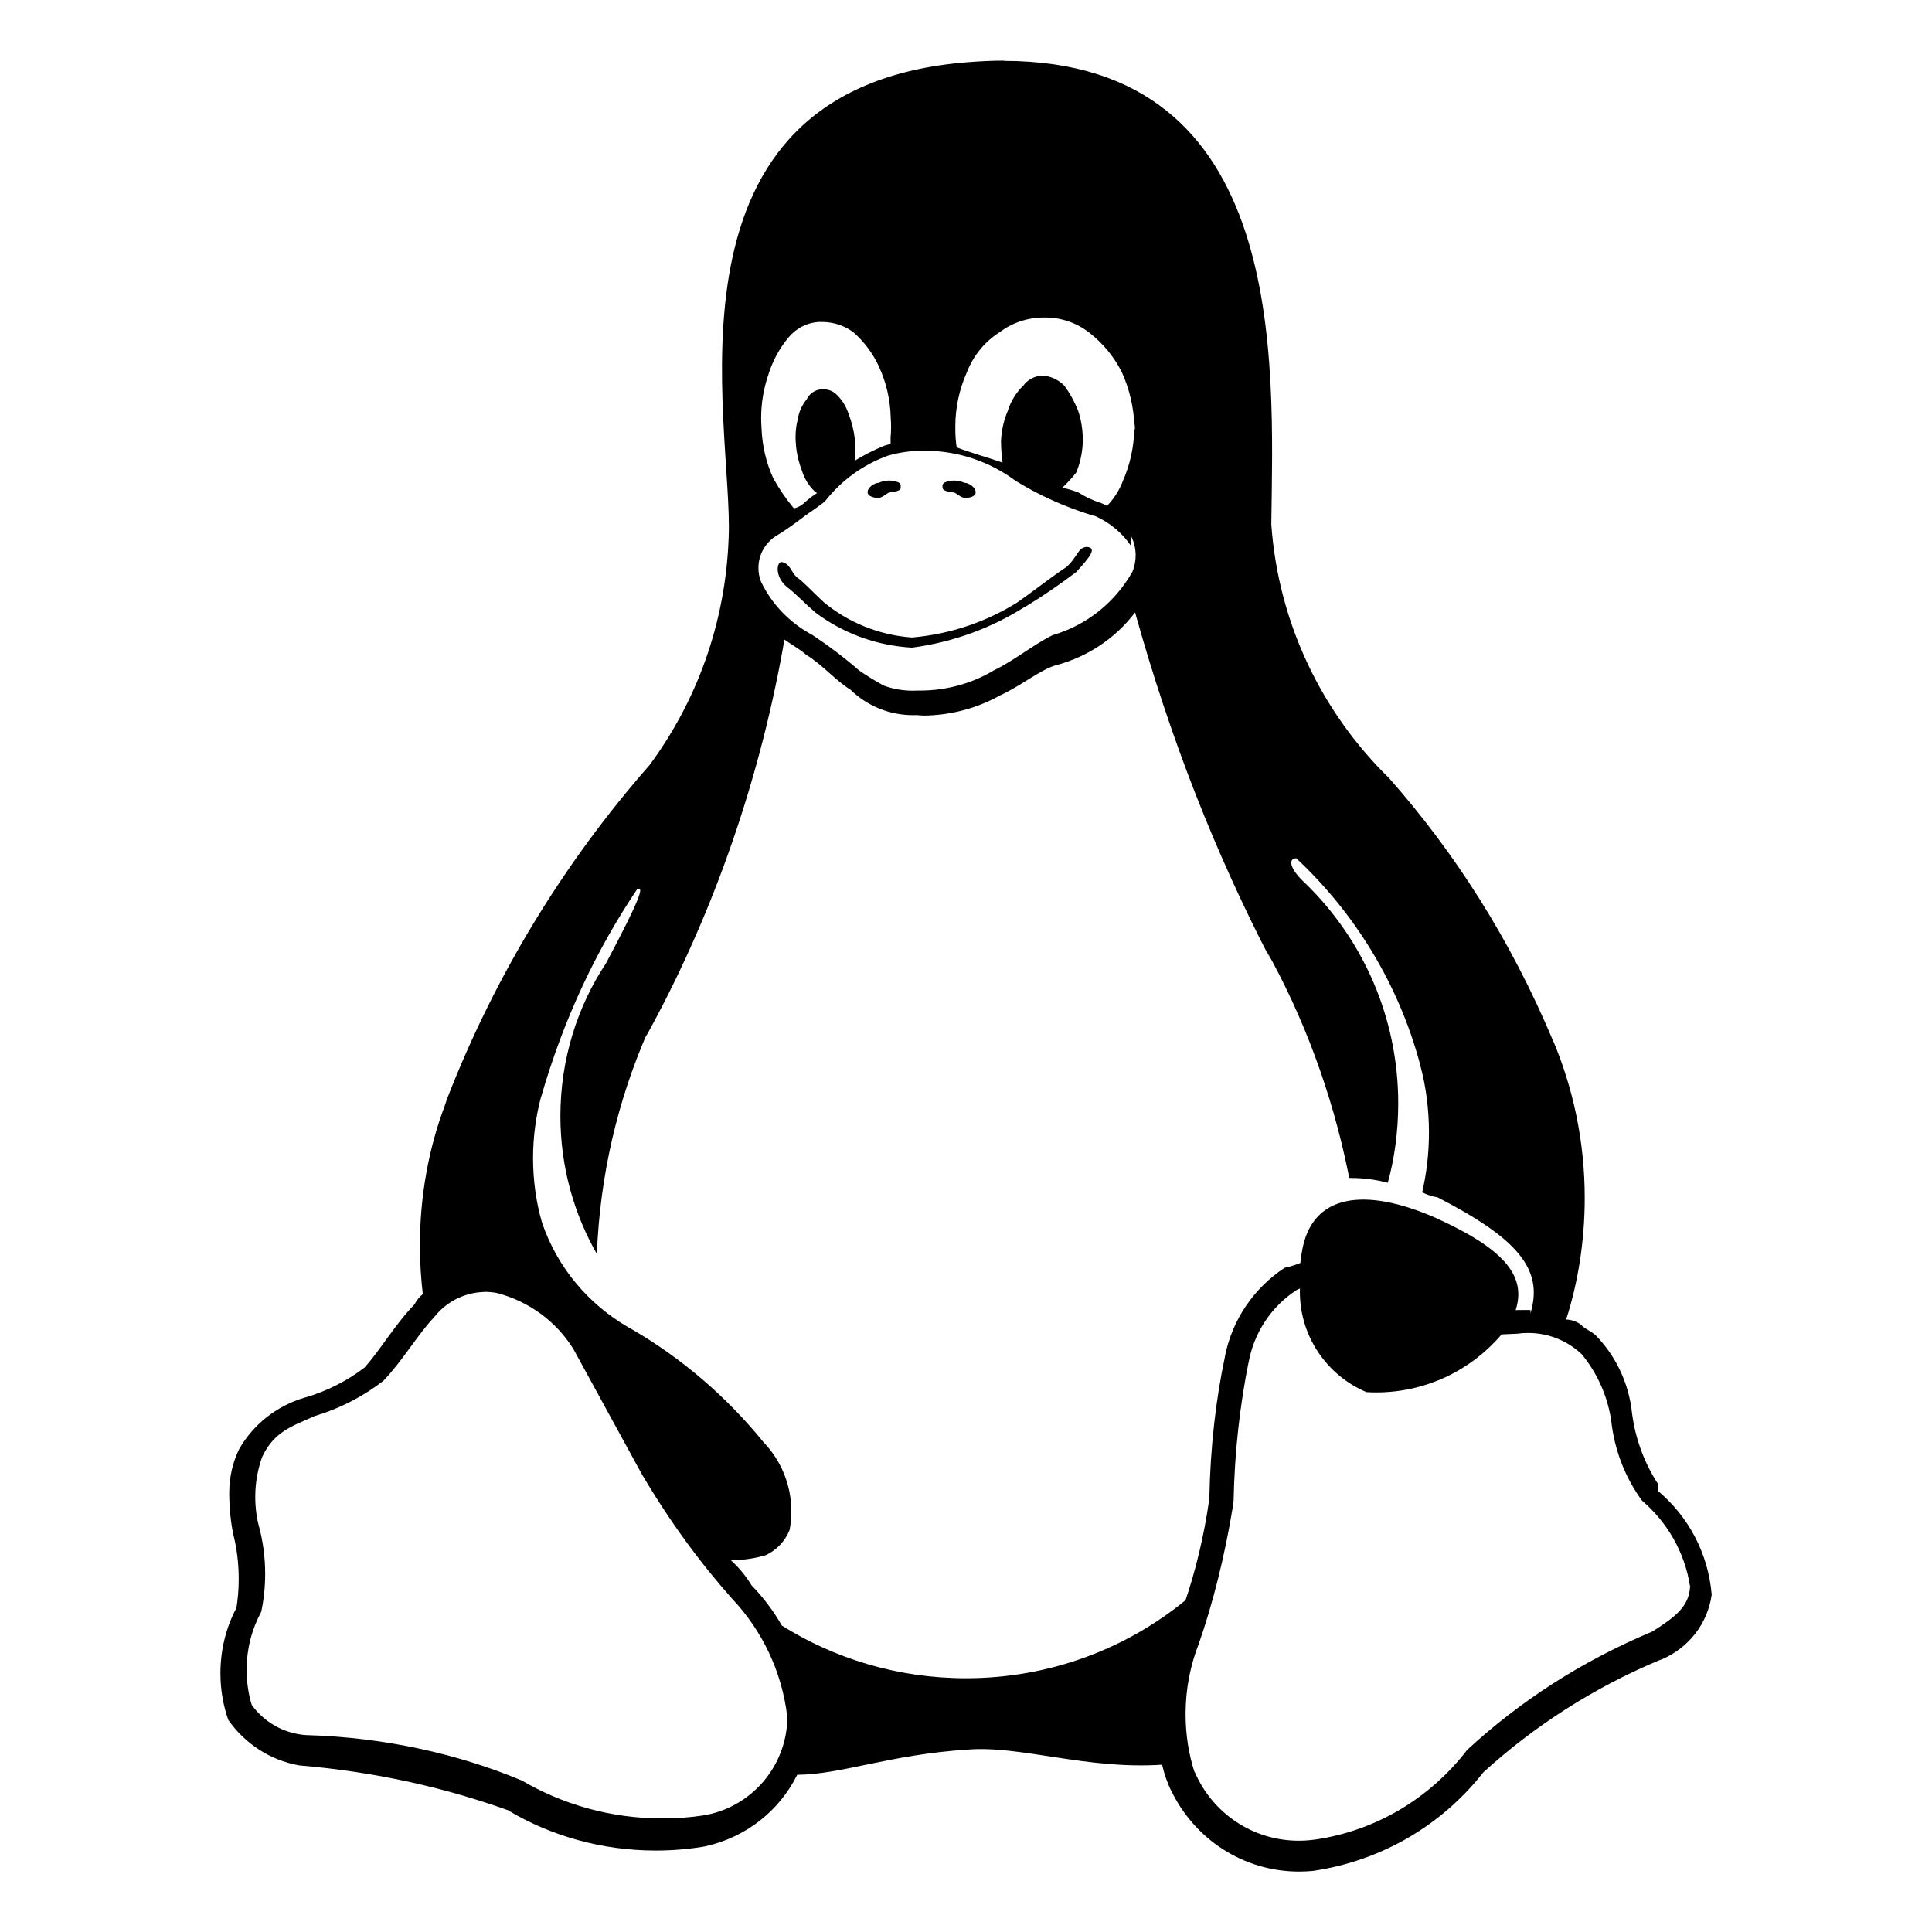
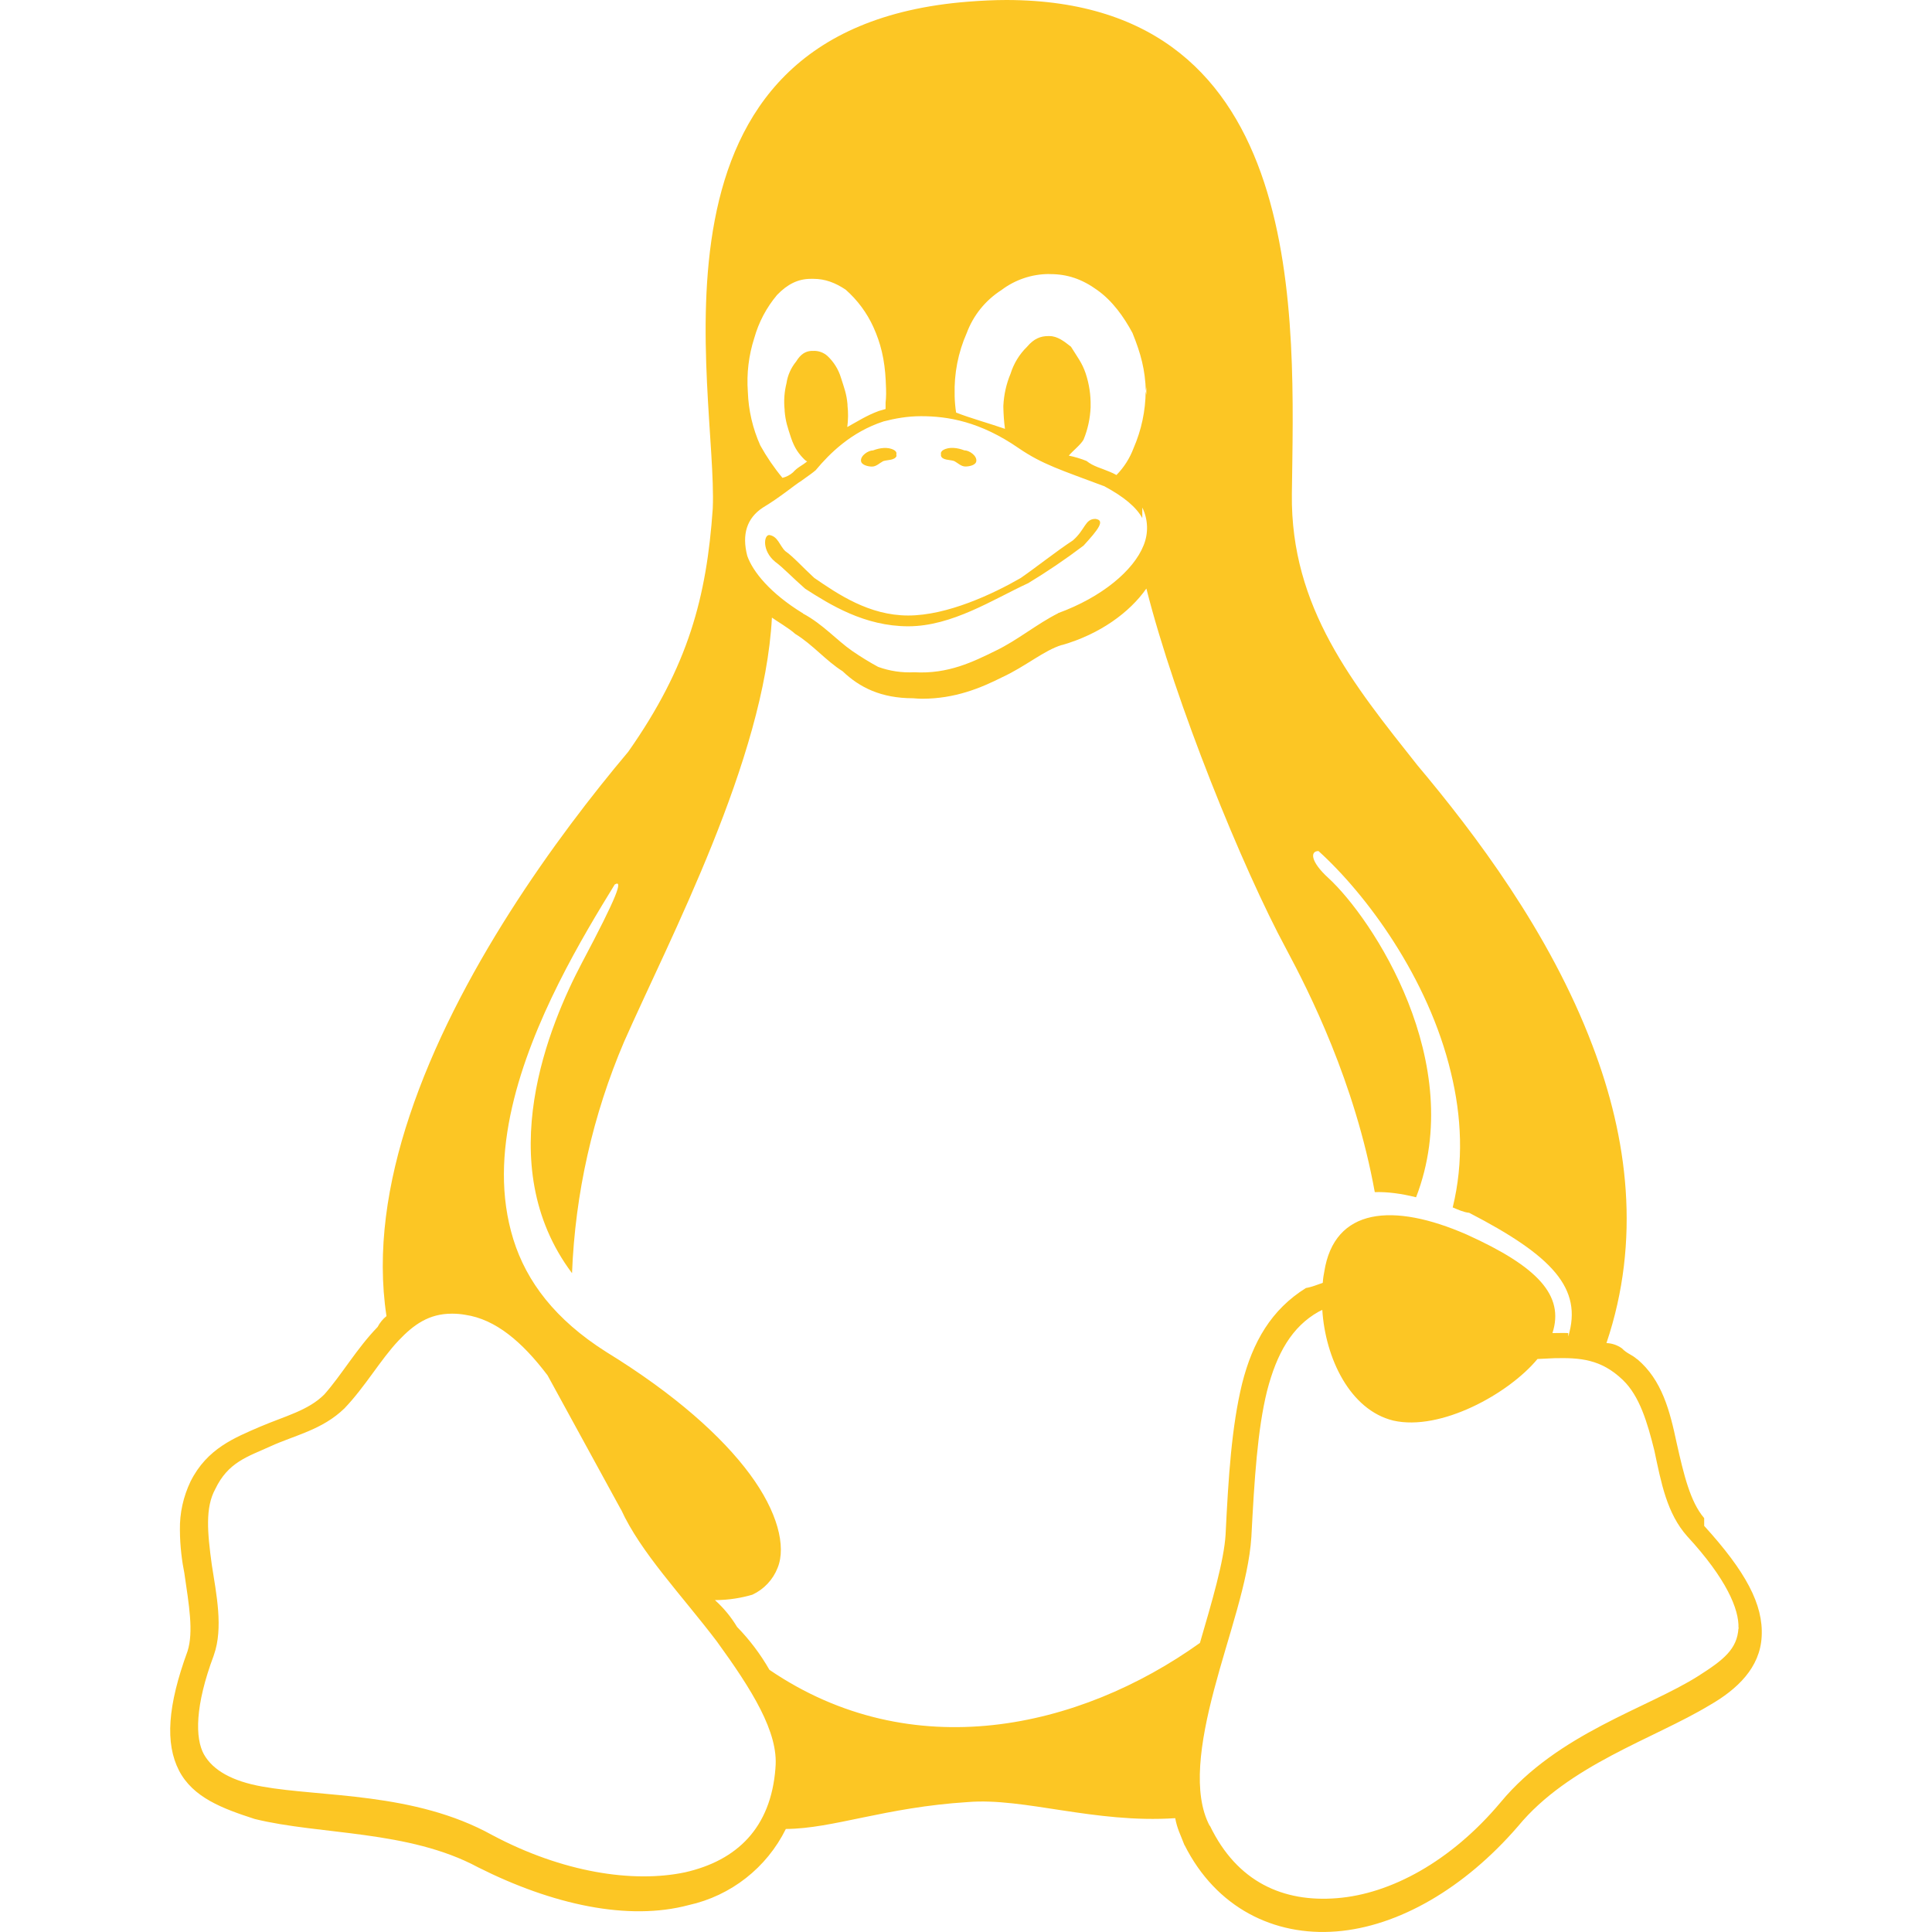
- <svg xmlns="http://www.w3.org/2000/svg" fill="#000000" width="800px" height="800px" viewBox="0 0 32 32" version="1.1">
-   <path d="M14.923 8.080c-0.025 0.072-0.141 0.061-0.207 0.082-0.059 0.031-0.107 0.085-0.175 0.085-0.062 0-0.162-0.025-0.17-0.085-0.012-0.082 0.11-0.166 0.187-0.166 0.050-0.024 0.108-0.037 0.169-0.037 0.056 0 0.109 0.011 0.157 0.032l-0.003-0.001c0.022 0.009 0.038 0.030 0.038 0.055 0 0.003-0 0.005-0.001 0.008l0-0v0.025h0.004zM15.611 8.080v-0.027c-0.008-0.025 0.016-0.052 0.036-0.062 0.046-0.020 0.1-0.032 0.157-0.032 0.061 0 0.119 0.014 0.17 0.038l-0.002-0.001c0.079 0 0.2 0.084 0.187 0.169-0.007 0.061-0.106 0.082-0.169 0.082-0.069 0-0.115-0.054-0.176-0.085-0.065-0.023-0.182-0.010-0.204-0.081zM16.963 10.058c-0.532 0.337-1.161 0.574-1.835 0.666l-0.024 0.003c-0.606-0.035-1.157-0.248-1.607-0.588l0.007 0.005c-0.192-0.167-0.35-0.335-0.466-0.419-0.205-0.167-0.18-0.416-0.092-0.416 0.136 0.020 0.161 0.167 0.249 0.25 0.12 0.082 0.269 0.25 0.45 0.416 0.397 0.328 0.899 0.541 1.45 0.583l0.009 0.001c0.654-0.057 1.249-0.267 1.763-0.592l-0.016 0.010c0.244-0.169 0.556-0.417 0.81-0.584 0.195-0.17 0.186-0.334 0.349-0.334 0.16 0.020 0.043 0.167-0.184 0.415-0.246 0.188-0.527 0.381-0.818 0.56l-0.044 0.025zM8.017 21.397h0.012c0.069 0 0.137 0.007 0.203 0.019l-0.007-0.001c0.544 0.14 0.992 0.478 1.273 0.931l0.005 0.009 1.137 2.079 0.004 0.004c0.457 0.773 0.948 1.442 1.497 2.059l-0.011-0.013c0.49 0.52 0.82 1.196 0.909 1.946l0.002 0.016v0.008c-0.012 0.817-0.613 1.491-1.396 1.616l-0.009 0.001c-0.2 0.031-0.432 0.048-0.667 0.048-0.857 0-1.659-0.233-2.347-0.64l0.021 0.012c-1.053-0.441-2.275-0.714-3.555-0.752l-0.015-0c-0.372-0.025-0.696-0.215-0.901-0.496l-0.002-0.003c-0.054-0.174-0.085-0.374-0.085-0.582 0-0.35 0.088-0.679 0.244-0.966l-0.005 0.011v-0.005l0.003-0.004c0.041-0.188 0.065-0.405 0.065-0.627 0-0.274-0.036-0.539-0.104-0.791l0.005 0.021c-0.041-0.15-0.065-0.323-0.065-0.502 0-0.242 0.043-0.473 0.123-0.687l-0.004 0.014c0.2-0.417 0.495-0.5 0.862-0.666 0.438-0.133 0.819-0.334 1.151-0.593l-0.008 0.006h0.002v-0.003c0.32-0.335 0.556-0.751 0.835-1.047 0.195-0.249 0.492-0.41 0.827-0.42l0.002-0zM21.531 21.336c-0.001 0.017-0.001 0.038-0.001 0.059 0 0.743 0.449 1.381 1.091 1.658l0.012 0.005c0.048 0.003 0.104 0.005 0.16 0.005 0.831 0 1.575-0.371 2.075-0.957l0.003-0.004 0.264-0.012c0.053-0.008 0.114-0.012 0.176-0.012 0.341 0 0.652 0.132 0.883 0.348l-0.001-0.001 0.004 0.004c0.249 0.301 0.422 0.673 0.487 1.082l0.002 0.013c0.055 0.505 0.238 0.96 0.517 1.34l-0.005-0.008c0.416 0.356 0.705 0.85 0.793 1.411l0.002 0.013 0.004-0.009v0.022l-0.004-0.015c-0.019 0.327-0.231 0.495-0.622 0.744-1.184 0.497-2.201 1.158-3.077 1.968l0.007-0.006c-0.608 0.792-1.501 1.339-2.523 1.486l-0.021 0.002c-0.074 0.010-0.16 0.016-0.247 0.016-0.768 0-1.428-0.464-1.716-1.126l-0.005-0.012-0.006-0.004c-0.093-0.286-0.146-0.615-0.146-0.956 0-0.416 0.079-0.813 0.224-1.178l-0.008 0.022c0.234-0.668 0.435-1.466 0.568-2.288l0.011-0.083c0.016-0.812 0.104-1.593 0.258-2.35l-0.014 0.083c0.085-0.518 0.381-0.954 0.794-1.225l0.007-0.004 0.056-0.027zM18.8 10.142c0.6 2.147 1.339 4.002 2.247 5.757l-0.079-0.167c0.613 1.090 1.090 2.355 1.363 3.695l0.014 0.084c0.009-0 0.020-0 0.031-0 0.217 0 0.427 0.029 0.627 0.084l-0.017-0.004c0.11-0.395 0.173-0.848 0.173-1.316 0-1.426-0.587-2.716-1.533-3.639l-0.001-0.001c-0.275-0.25-0.29-0.419-0.154-0.419 0.971 0.91 1.689 2.078 2.045 3.394l0.012 0.051c0.089 0.329 0.14 0.707 0.14 1.097 0 0.351-0.041 0.693-0.119 1.020l0.006-0.030c0.074 0.038 0.16 0.067 0.251 0.083l0.006 0.001c1.29 0.667 1.766 1.172 1.537 1.921v-0.054c-0.075-0.004-0.15 0-0.225 0h-0.020c0.189-0.584-0.227-1.031-1.331-1.53-1.143-0.5-2.057-0.42-2.212 0.581-0.011 0.049-0.019 0.106-0.022 0.165l-0 0.003c-0.073 0.030-0.16 0.058-0.25 0.078l-0.011 0.002c-0.508 0.336-0.87 0.859-0.989 1.469l-0.002 0.014c-0.148 0.695-0.241 1.5-0.256 2.323l-0 0.012v0.004c-0.091 0.637-0.23 1.207-0.418 1.753l0.020-0.066c-0.983 0.804-2.251 1.29-3.634 1.29-1.13 0-2.184-0.325-3.073-0.887l0.024 0.014c-0.146-0.253-0.313-0.472-0.503-0.667l0.001 0.001c-0.097-0.16-0.211-0.297-0.342-0.415l-0.002-0.001c0.207-0 0.407-0.031 0.596-0.088l-0.015 0.004c0.18-0.085 0.318-0.232 0.391-0.412l0.002-0.005c0.018-0.093 0.029-0.199 0.029-0.308 0-0.445-0.175-0.848-0.461-1.146l0.001 0.001c-0.619-0.761-1.359-1.395-2.196-1.88l-0.038-0.020c-0.671-0.388-1.179-0.995-1.43-1.722l-0.007-0.022c-0.093-0.318-0.147-0.684-0.147-1.062 0-0.353 0.047-0.695 0.134-1.021l-0.006 0.027c0.377-1.314 0.921-2.461 1.62-3.496l-0.028 0.043c0.134-0.081 0.046 0.169-0.51 1.217-0.474 0.713-0.757 1.59-0.757 2.533 0 0.84 0.224 1.627 0.616 2.306l-0.012-0.022c0.052-1.309 0.345-2.537 0.834-3.659l-0.025 0.065c1.055-1.902 1.854-4.111 2.275-6.452l0.020-0.131c0.060 0.045 0.271 0.169 0.361 0.252 0.272 0.166 0.475 0.416 0.737 0.581 0.267 0.26 0.633 0.42 1.035 0.42 0.021 0 0.042-0 0.063-0.001l-0.003 0c0.049 0.004 0.094 0.008 0.137 0.008 0.459-0.009 0.887-0.132 1.259-0.342l-0.013 0.007c0.362-0.167 0.65-0.417 0.925-0.5h0.006c0.535-0.145 0.983-0.454 1.3-0.869l0.004-0.006zM15.301 7.465c0.003 0 0.006-0 0.009-0 0.569 0 1.094 0.187 1.517 0.503l-0.007-0.005c0.378 0.234 0.814 0.433 1.275 0.574l0.040 0.010h0.004c0.246 0.11 0.449 0.281 0.594 0.494l0.003 0.005v-0.164c0.046 0.092 0.074 0.201 0.074 0.316 0 0.098-0.020 0.191-0.055 0.276l0.002-0.005c-0.288 0.507-0.755 0.884-1.313 1.048l-0.016 0.004v0.002c-0.335 0.169-0.626 0.416-0.968 0.581-0.35 0.21-0.771 0.334-1.222 0.334-0.015 0-0.030-0-0.045-0l0.002 0c-0.022 0.001-0.048 0.002-0.074 0.002-0.174 0-0.342-0.031-0.496-0.089l0.010 0.003c-0.159-0.087-0.29-0.169-0.417-0.257l0.014 0.010c-0.227-0.199-0.477-0.39-0.739-0.565l-0.026-0.016v-0.006h-0.006c-0.375-0.199-0.67-0.504-0.852-0.876l-0.005-0.012c-0.027-0.067-0.042-0.145-0.042-0.226 0-0.218 0.112-0.41 0.281-0.522l0.002-0.001c0.28-0.169 0.475-0.339 0.604-0.42 0.13-0.092 0.179-0.127 0.22-0.164h0.002v-0.004c0.268-0.339 0.623-0.599 1.032-0.746l0.016-0.005c0.174-0.050 0.374-0.079 0.581-0.081h0.001zM13.589 5.333h0.045c0.188 0.004 0.361 0.067 0.501 0.17l-0.002-0.002c0.179 0.159 0.325 0.352 0.425 0.57l0.004 0.011c0.113 0.245 0.183 0.53 0.191 0.83l0 0.003v0.005c0.004 0.046 0.006 0.099 0.006 0.152 0 0.063-0.003 0.126-0.009 0.188l0.001-0.008v0.1c-0.037 0.009-0.070 0.022-0.104 0.030-0.191 0.079-0.352 0.163-0.505 0.258l0.014-0.008c0.008-0.055 0.012-0.118 0.012-0.182 0-0.053-0.003-0.106-0.009-0.158l0.001 0.006v-0.019c-0.018-0.154-0.054-0.295-0.107-0.428l0.004 0.011c-0.041-0.132-0.113-0.244-0.207-0.333l-0-0c-0.055-0.050-0.128-0.081-0.209-0.081-0.007 0-0.014 0-0.021 0.001l0.001-0h-0.026c-0.103 0.011-0.189 0.075-0.232 0.163l-0.001 0.002c-0.077 0.093-0.13 0.208-0.15 0.334l-0 0.004c-0.023 0.086-0.035 0.185-0.035 0.287 0 0.044 0.002 0.088 0.007 0.131l-0-0.005v0.019c0.016 0.154 0.052 0.296 0.104 0.428l-0.004-0.011c0.042 0.132 0.113 0.245 0.207 0.335l0 0c0.012 0.012 0.026 0.022 0.042 0.030l0.001 0c-0.083 0.053-0.155 0.109-0.221 0.171l0.001-0.001c-0.045 0.040-0.1 0.070-0.161 0.084l-0.003 0.001c-0.123-0.147-0.237-0.312-0.335-0.486l-0.008-0.016c-0.113-0.245-0.183-0.529-0.194-0.83l-0-0.004c-0.004-0.048-0.006-0.104-0.006-0.161 0-0.241 0.039-0.473 0.11-0.69l-0.004 0.016c0.074-0.258 0.195-0.481 0.356-0.671l-0.002 0.003c0.127-0.15 0.313-0.245 0.522-0.25h0.001zM17.291 5.259h0.016c0.001 0 0.002 0 0.004 0 0.275 0 0.527 0.093 0.729 0.249l-0.003-0.002c0.229 0.177 0.413 0.4 0.542 0.655l0.005 0.011c0.121 0.266 0.196 0.575 0.207 0.901l0 0.004c0-0.025 0.007-0.050 0.007-0.075v0.131l-0.005-0.026-0.005-0.030c-0.003 0.32-0.071 0.622-0.193 0.897l0.006-0.014c-0.062 0.163-0.152 0.303-0.266 0.419l0-0c-0.030-0.018-0.067-0.035-0.104-0.050l-0.006-0.002c-0.135-0.042-0.253-0.099-0.36-0.169l0.005 0.003c-0.077-0.032-0.169-0.060-0.264-0.081l-0.011-0.002c0.081-0.076 0.156-0.157 0.225-0.243l0.004-0.005c0.063-0.148 0.102-0.319 0.11-0.499l0-0.003v-0.025c0-0.008 0-0.016 0-0.025 0-0.17-0.028-0.333-0.080-0.485l0.003 0.011c-0.063-0.159-0.14-0.296-0.232-0.421l0.004 0.005c-0.087-0.088-0.202-0.148-0.331-0.165l-0.003-0h-0.020c-0.001 0-0.003-0-0.004-0-0.132 0-0.25 0.065-0.322 0.164l-0.001 0.001c-0.116 0.113-0.204 0.253-0.254 0.41l-0.002 0.007c-0.063 0.147-0.104 0.318-0.112 0.496l-0 0.003v0.024c0.002 0.12 0.011 0.236 0.027 0.349l-0.002-0.015c-0.241-0.084-0.547-0.169-0.759-0.252-0.012-0.073-0.020-0.159-0.022-0.247l-0-0.003v-0.025c-0.001-0.020-0.001-0.043-0.001-0.066 0-0.324 0.069-0.631 0.194-0.908l-0.006 0.014c0.106-0.279 0.293-0.508 0.532-0.663l0.005-0.003c0.204-0.156 0.462-0.25 0.742-0.25h0zM16.63 1.004c-0.194 0-0.394 0.010-0.6 0.026-5.281 0.416-3.88 6.007-3.961 7.87-0.050 1.426-0.534 2.729-1.325 3.792l0.013-0.018c-1.407 1.602-2.555 3.474-3.351 5.523l-0.043 0.127c-0.258 0.685-0.408 1.476-0.408 2.302 0 0.285 0.018 0.566 0.052 0.841l-0.003-0.033c-0.056 0.046-0.103 0.102-0.136 0.166l-0.001 0.003c-0.325 0.335-0.562 0.75-0.829 1.048-0.283 0.217-0.615 0.388-0.975 0.494l-0.021 0.005c-0.464 0.139-0.842 0.442-1.075 0.841l-0.005 0.009c-0.104 0.212-0.165 0.461-0.165 0.725 0 0.010 0 0.019 0 0.029l-0-0.001c0.002 0.238 0.026 0.469 0.073 0.693l-0.004-0.023c0.056 0.219 0.088 0.471 0.088 0.73 0 0.17-0.014 0.337-0.041 0.5l0.002-0.018c-0.167 0.313-0.264 0.685-0.264 1.080 0 0.278 0.048 0.544 0.137 0.791l-0.005-0.016c0.273 0.388 0.686 0.662 1.164 0.749l0.011 0.002c1.274 0.107 2.451 0.373 3.561 0.78l-0.094-0.030c0.698 0.415 1.539 0.66 2.436 0.66 0.294 0 0.582-0.026 0.862-0.077l-0.029 0.004c0.667-0.151 1.211-0.586 1.504-1.169l0.006-0.013c0.734-0.004 1.537-0.336 2.824-0.417 0.873-0.072 1.967 0.334 3.22 0.25 0.037 0.159 0.086 0.298 0.148 0.429l-0.006-0.013 0.004 0.004c0.384 0.804 1.19 1.35 2.124 1.35 0.081 0 0.161-0.004 0.24-0.012l-0.010 0.001c1.151-0.17 2.139-0.768 2.813-1.623l0.007-0.009c0.843-0.768 1.827-1.401 2.905-1.853l0.067-0.025c0.432-0.191 0.742-0.585 0.81-1.059l0.001-0.007c-0.059-0.694-0.392-1.299-0.888-1.716l-0.004-0.003v-0.121l-0.004-0.004c-0.214-0.33-0.364-0.722-0.421-1.142l-0.002-0.015c-0.053-0.513-0.278-0.966-0.615-1.307l0 0h-0.004c-0.074-0.067-0.154-0.084-0.235-0.169-0.066-0.047-0.148-0.076-0.237-0.080l-0.001-0c0.195-0.602 0.308-1.294 0.308-2.013 0-0.94-0.193-1.835-0.541-2.647l0.017 0.044c-0.704-1.672-1.619-3.111-2.732-4.369l0.014 0.017c-1.105-1.082-1.828-2.551-1.948-4.187l-0.001-0.021c0.033-2.689 0.295-7.664-4.429-7.671z" />
+ <svg xmlns="http://www.w3.org/2000/svg" fill="#FCC624" role="img" viewBox="0 0 24 24">
+   <path d="M12.504 0c-.155 0-.315.008-.48.021-4.226.333-3.105 4.807-3.17 6.298-.076 1.092-.3 1.953-1.05 3.02-.885 1.051-2.127 2.75-2.716 4.521-.278.832-.41 1.684-.287 2.489a.424.424 0 00-.11.135c-.26.268-.45.6-.663.839-.199.199-.485.267-.797.4-.313.136-.658.269-.864.68-.09.189-.136.394-.132.602 0 .199.027.4.055.536.058.399.116.728.04.97-.249.68-.28 1.145-.106 1.484.174.334.535.47.94.601.81.2 1.91.135 2.774.6.926.466 1.866.67 2.616.47.526-.116.97-.464 1.208-.946.587-.003 1.23-.269 2.26-.334.699-.058 1.574.267 2.577.2.025.134.063.198.114.333l.003.003c.391.778 1.113 1.132 1.884 1.071.771-.06 1.592-.536 2.257-1.306.631-.765 1.683-1.084 2.378-1.503.348-.199.629-.469.649-.853.023-.4-.2-.811-.714-1.376v-.097l-.003-.003c-.17-.2-.25-.535-.338-.926-.085-.401-.182-.786-.492-1.046h-.003c-.059-.054-.123-.067-.188-.135a.357.357 0 00-.19-.064c.431-1.278.264-2.55-.173-3.694-.533-1.41-1.465-2.638-2.175-3.483-.796-1.005-1.576-1.957-1.56-3.368.026-2.152.236-6.133-3.544-6.139zm.529 3.405h.013c.213 0 .396.062.584.198.19.135.33.332.438.533.105.259.158.459.166.724 0-.02.006-.04.006-.06v.105a.086.086 0 01-.004-.021l-.004-.024a1.807 1.807 0 01-.15.706.953.953 0 01-.213.335.71.71 0 00-.088-.042c-.104-.045-.198-.064-.284-.133a1.312 1.312 0 00-.22-.066c.05-.06.146-.133.183-.198.053-.128.082-.264.088-.402v-.02a1.21 1.21 0 00-.061-.4c-.045-.134-.101-.2-.183-.333-.084-.066-.167-.132-.267-.132h-.016c-.093 0-.176.03-.262.132a.8.8 0 00-.205.334 1.18 1.18 0 00-.09.4v.019c.002.089.008.179.02.267-.193-.067-.438-.135-.607-.202a1.635 1.635 0 01-.018-.2v-.02a1.772 1.772 0 01.15-.768c.082-.22.232-.406.43-.533a.985.985 0 01.594-.2zm-2.962.059h.036c.142 0 .27.048.399.135.146.129.264.288.344.465.09.199.14.4.153.667v.004c.007.134.006.2-.002.266v.08c-.03.007-.056.018-.083.024-.152.055-.274.135-.393.2.012-.09.013-.18.003-.267v-.015c-.012-.133-.04-.2-.082-.333a.613.613 0 00-.166-.267.248.248 0 00-.183-.064h-.021c-.071.006-.13.04-.186.132a.552.552 0 00-.12.27.944.944 0 00-.023.33v.015c.012.135.037.2.08.334.046.134.098.2.166.268.01.009.02.018.034.024-.07.057-.117.07-.176.136a.304.304 0 01-.131.068 2.62 2.62 0 01-.275-.402 1.772 1.772 0 01-.155-.667 1.759 1.759 0 01.08-.668 1.43 1.43 0 01.283-.535c.128-.133.26-.2.418-.2zm1.37 1.706c.332 0 .733.065 1.216.399.293.2.523.269 1.052.468h.003c.255.136.405.266.478.399v-.131a.571.571 0 01.016.47c-.123.31-.516.643-1.063.842v.002c-.268.135-.501.333-.775.465-.276.135-.588.292-1.012.267a1.139 1.139 0 01-.448-.067 3.566 3.566 0 01-.322-.198c-.195-.135-.363-.332-.612-.465v-.005h-.005c-.4-.246-.616-.512-.686-.71-.07-.268-.005-.47.193-.6.224-.135.38-.271.483-.336.104-.074.143-.102.176-.131h.002v-.003c.169-.202.436-.47.839-.601.139-.036.294-.065.466-.065zm2.8 2.142c.358 1.417 1.196 3.475 1.735 4.473.286.534.855 1.659 1.102 3.024.156-.005.33.018.513.064.646-1.671-.546-3.467-1.089-3.966-.22-.2-.232-.335-.123-.335.59.534 1.365 1.572 1.646 2.757.13.535.16 1.104.021 1.67.067.028.135.06.205.067 1.032.534 1.413.938 1.23 1.537v-.043c-.06-.003-.12 0-.18 0h-.016c.151-.467-.182-.825-1.065-1.224-.915-.4-1.646-.336-1.77.465-.008.043-.013.066-.018.135-.068.023-.139.053-.209.064-.43.268-.662.669-.793 1.187-.13.533-.17 1.156-.205 1.869v.003c-.02.334-.17.838-.319 1.35-1.5 1.072-3.58 1.538-5.348.334a2.645 2.645 0 00-.402-.533 1.45 1.45 0 00-.275-.333c.182 0 .338-.03.465-.067a.615.615 0 00.314-.334c.108-.267 0-.697-.345-1.163-.345-.467-.931-.995-1.788-1.521-.63-.4-.986-.87-1.15-1.396-.165-.534-.143-1.085-.015-1.645.245-1.07.873-2.11 1.274-2.763.107-.065.037.135-.408.974-.396.751-1.14 2.497-.122 3.854a8.123 8.123 0 01.647-2.876c.564-1.278 1.743-3.504 1.836-5.268.048.036.217.135.289.202.218.133.38.333.59.465.21.201.477.335.876.335.039.003.075.006.11.006.412 0 .73-.134.997-.268.29-.134.52-.334.74-.4h.005c.467-.135.835-.402 1.044-.7zm2.185 8.958c.037.6.343 1.245.882 1.377.588.134 1.434-.333 1.791-.765l.211-.01c.315-.007.577.01.847.268l.003.003c.208.199.305.53.391.876.085.4.154.78.409 1.066.486.527.645.906.636 1.14l.003-.007v.018l-.003-.012c-.015.262-.185.396-.498.595-.63.401-1.746.712-2.457 1.57-.618.737-1.37 1.14-2.036 1.191-.664.053-1.237-.2-1.574-.898l-.005-.003c-.21-.4-.12-1.025.056-1.69.176-.668.428-1.344.463-1.897.037-.714.076-1.335.195-1.814.12-.465.308-.797.641-.984l.045-.022zm-10.814.049h.01c.053 0 .105.005.157.014.376.055.706.333 1.023.752l.91 1.664.003.003c.243.533.754 1.064 1.189 1.637.434.598.77 1.131.729 1.57v.006c-.057.744-.48 1.148-1.125 1.294-.645.135-1.52.002-2.395-.464-.968-.536-2.118-.469-2.857-.602-.369-.066-.61-.2-.723-.4-.11-.2-.113-.602.123-1.23v-.004l.002-.003c.117-.334.03-.752-.027-1.118-.055-.401-.083-.71.043-.94.16-.334.396-.4.69-.533.294-.135.64-.202.915-.47h.002v-.002c.256-.268.445-.601.668-.838.19-.201.38-.336.663-.336zm7.159-9.074c-.435.201-.945.535-1.488.535-.542 0-.97-.267-1.28-.466-.154-.134-.28-.268-.373-.335-.164-.134-.144-.333-.074-.333.109.016.129.134.199.2.096.066.215.2.36.333.292.2.68.467 1.167.467.485 0 1.053-.267 1.398-.466.195-.135.445-.334.648-.467.156-.136.149-.267.279-.267.128.016.034.134-.147.332a8.097 8.097 0 01-.69.468zm-1.082-1.583V5.64c-.006-.02.013-.042.029-.05.074-.043.18-.027.26.004.063 0 .16.067.15.135-.006.049-.085.066-.135.066-.055 0-.092-.043-.141-.068-.052-.018-.146-.008-.163-.065zm-.551 0c-.02.058-.113.049-.166.066-.047.025-.086.068-.14.068-.05 0-.13-.02-.136-.068-.01-.066.088-.133.15-.133.08-.031.184-.047.259-.005.019.009.036.03.03.05v.02h.003z" />
</svg>
